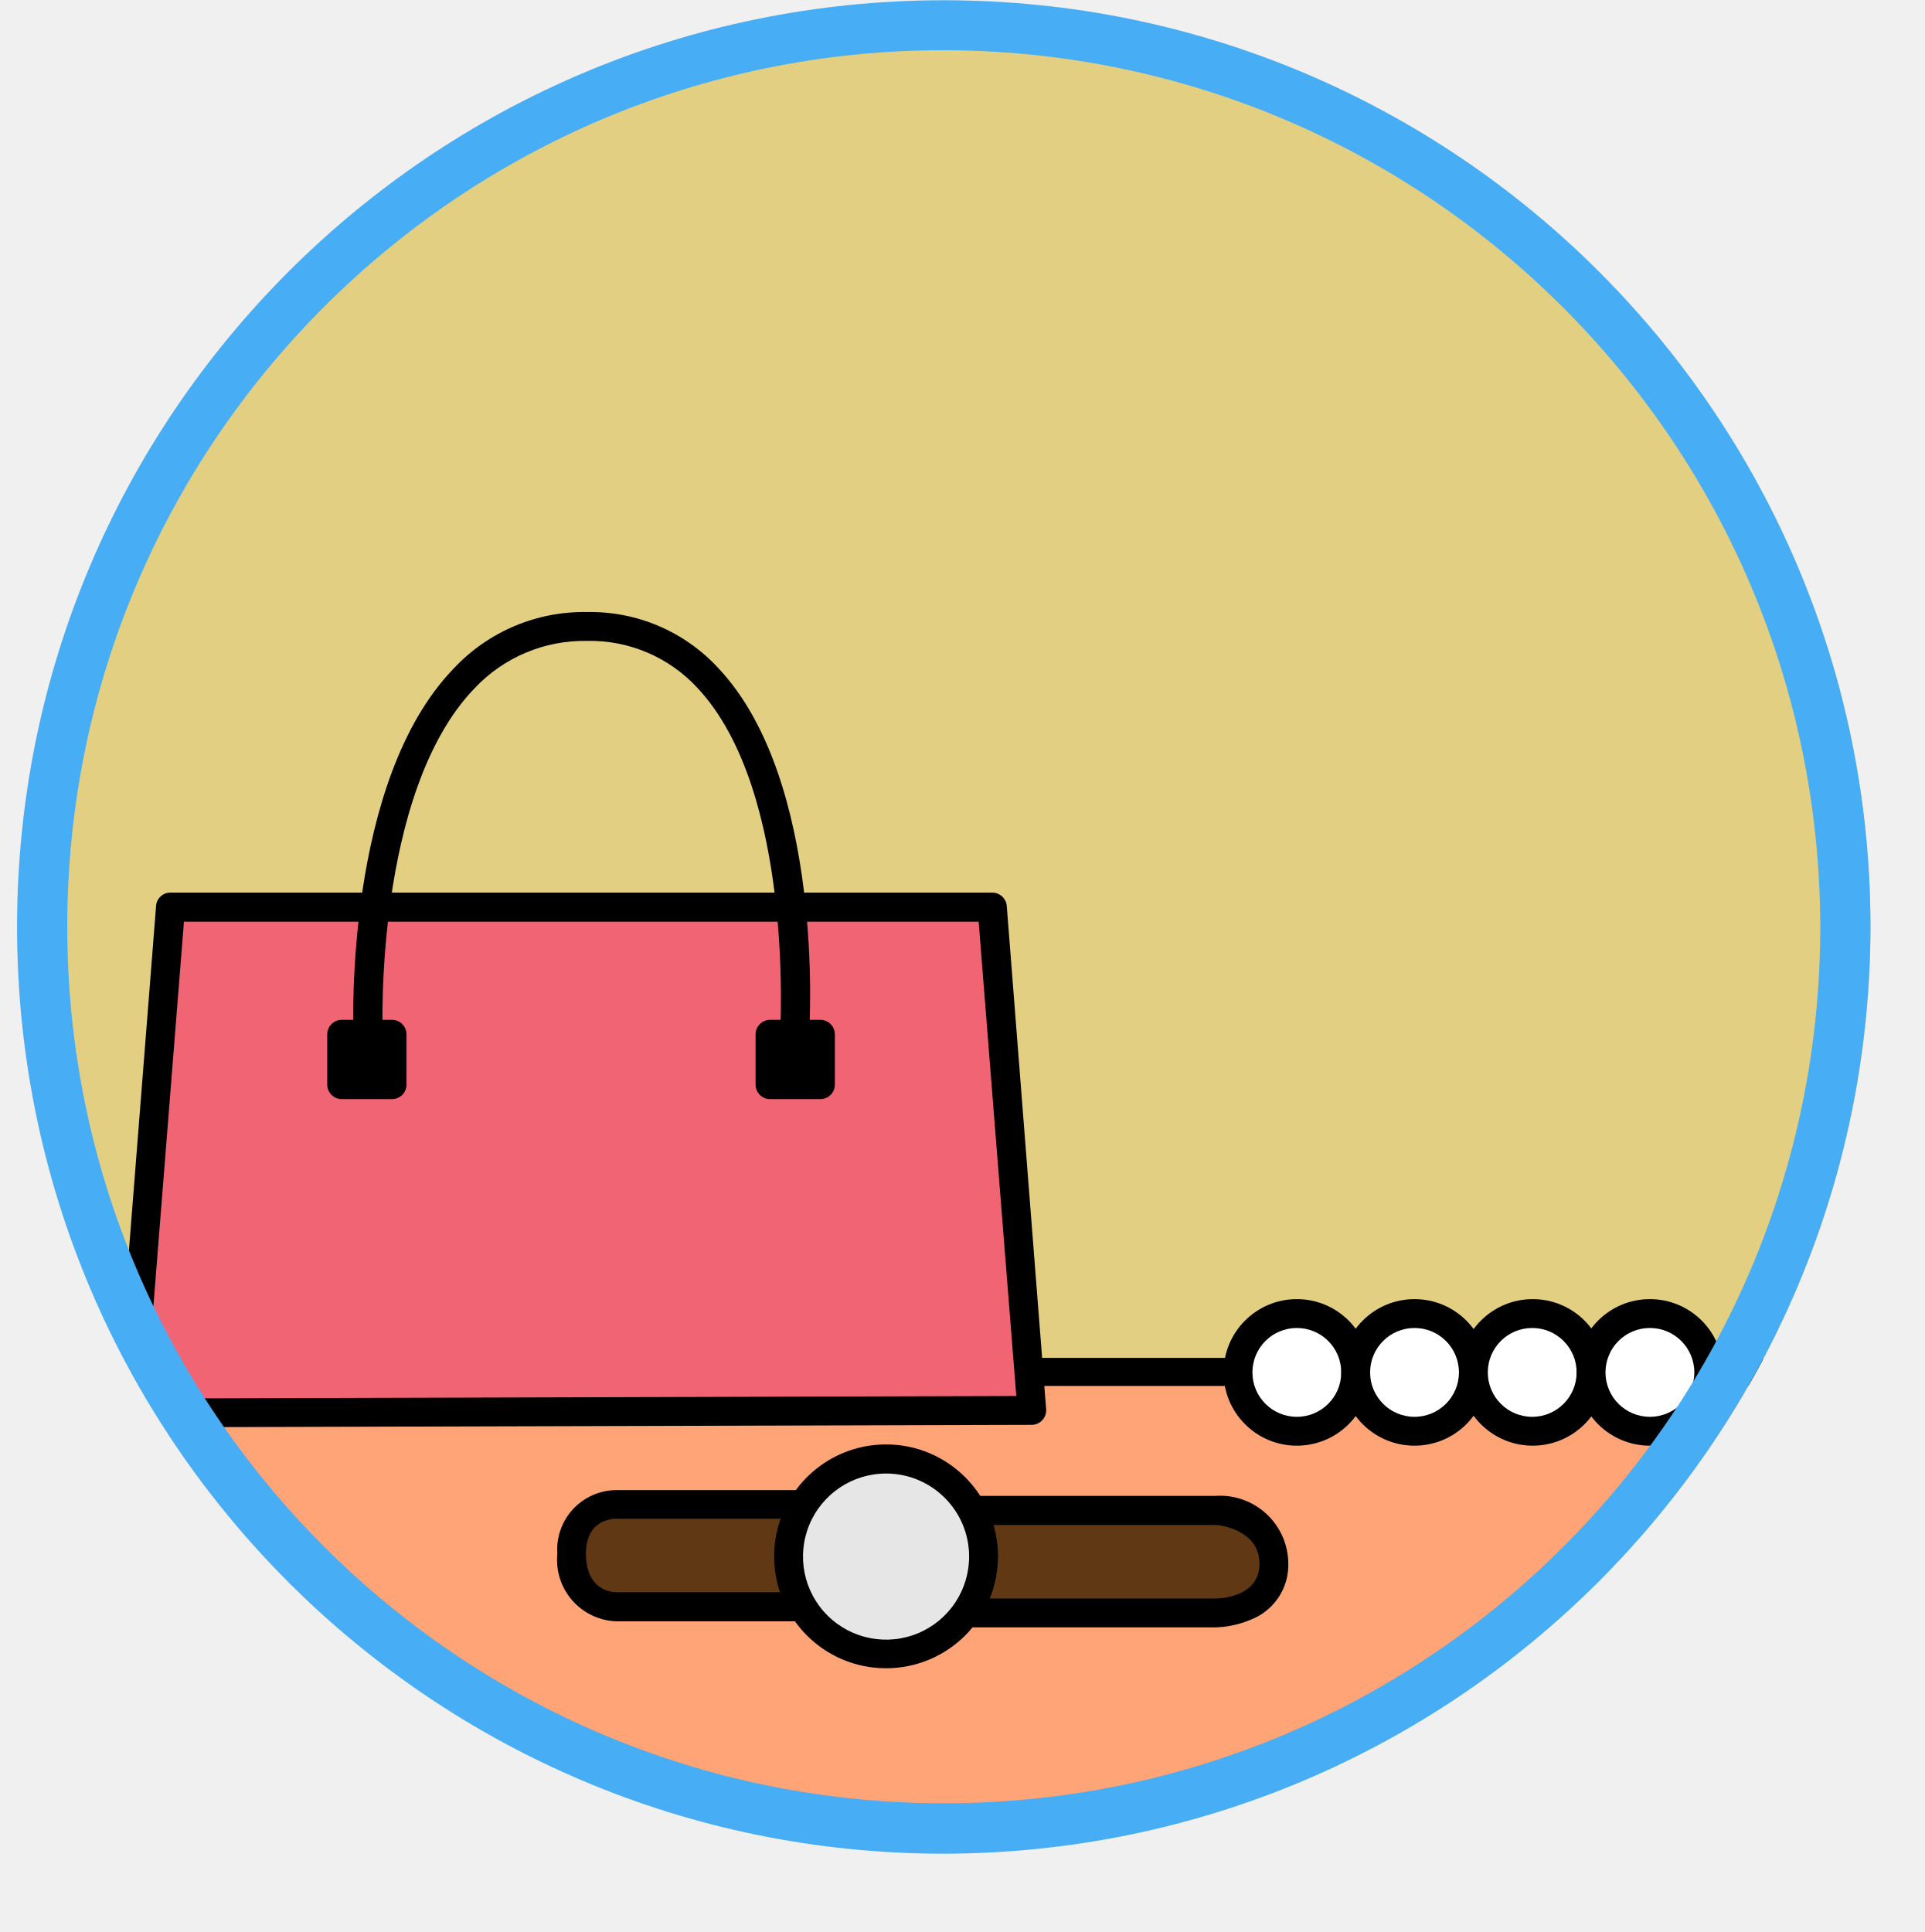
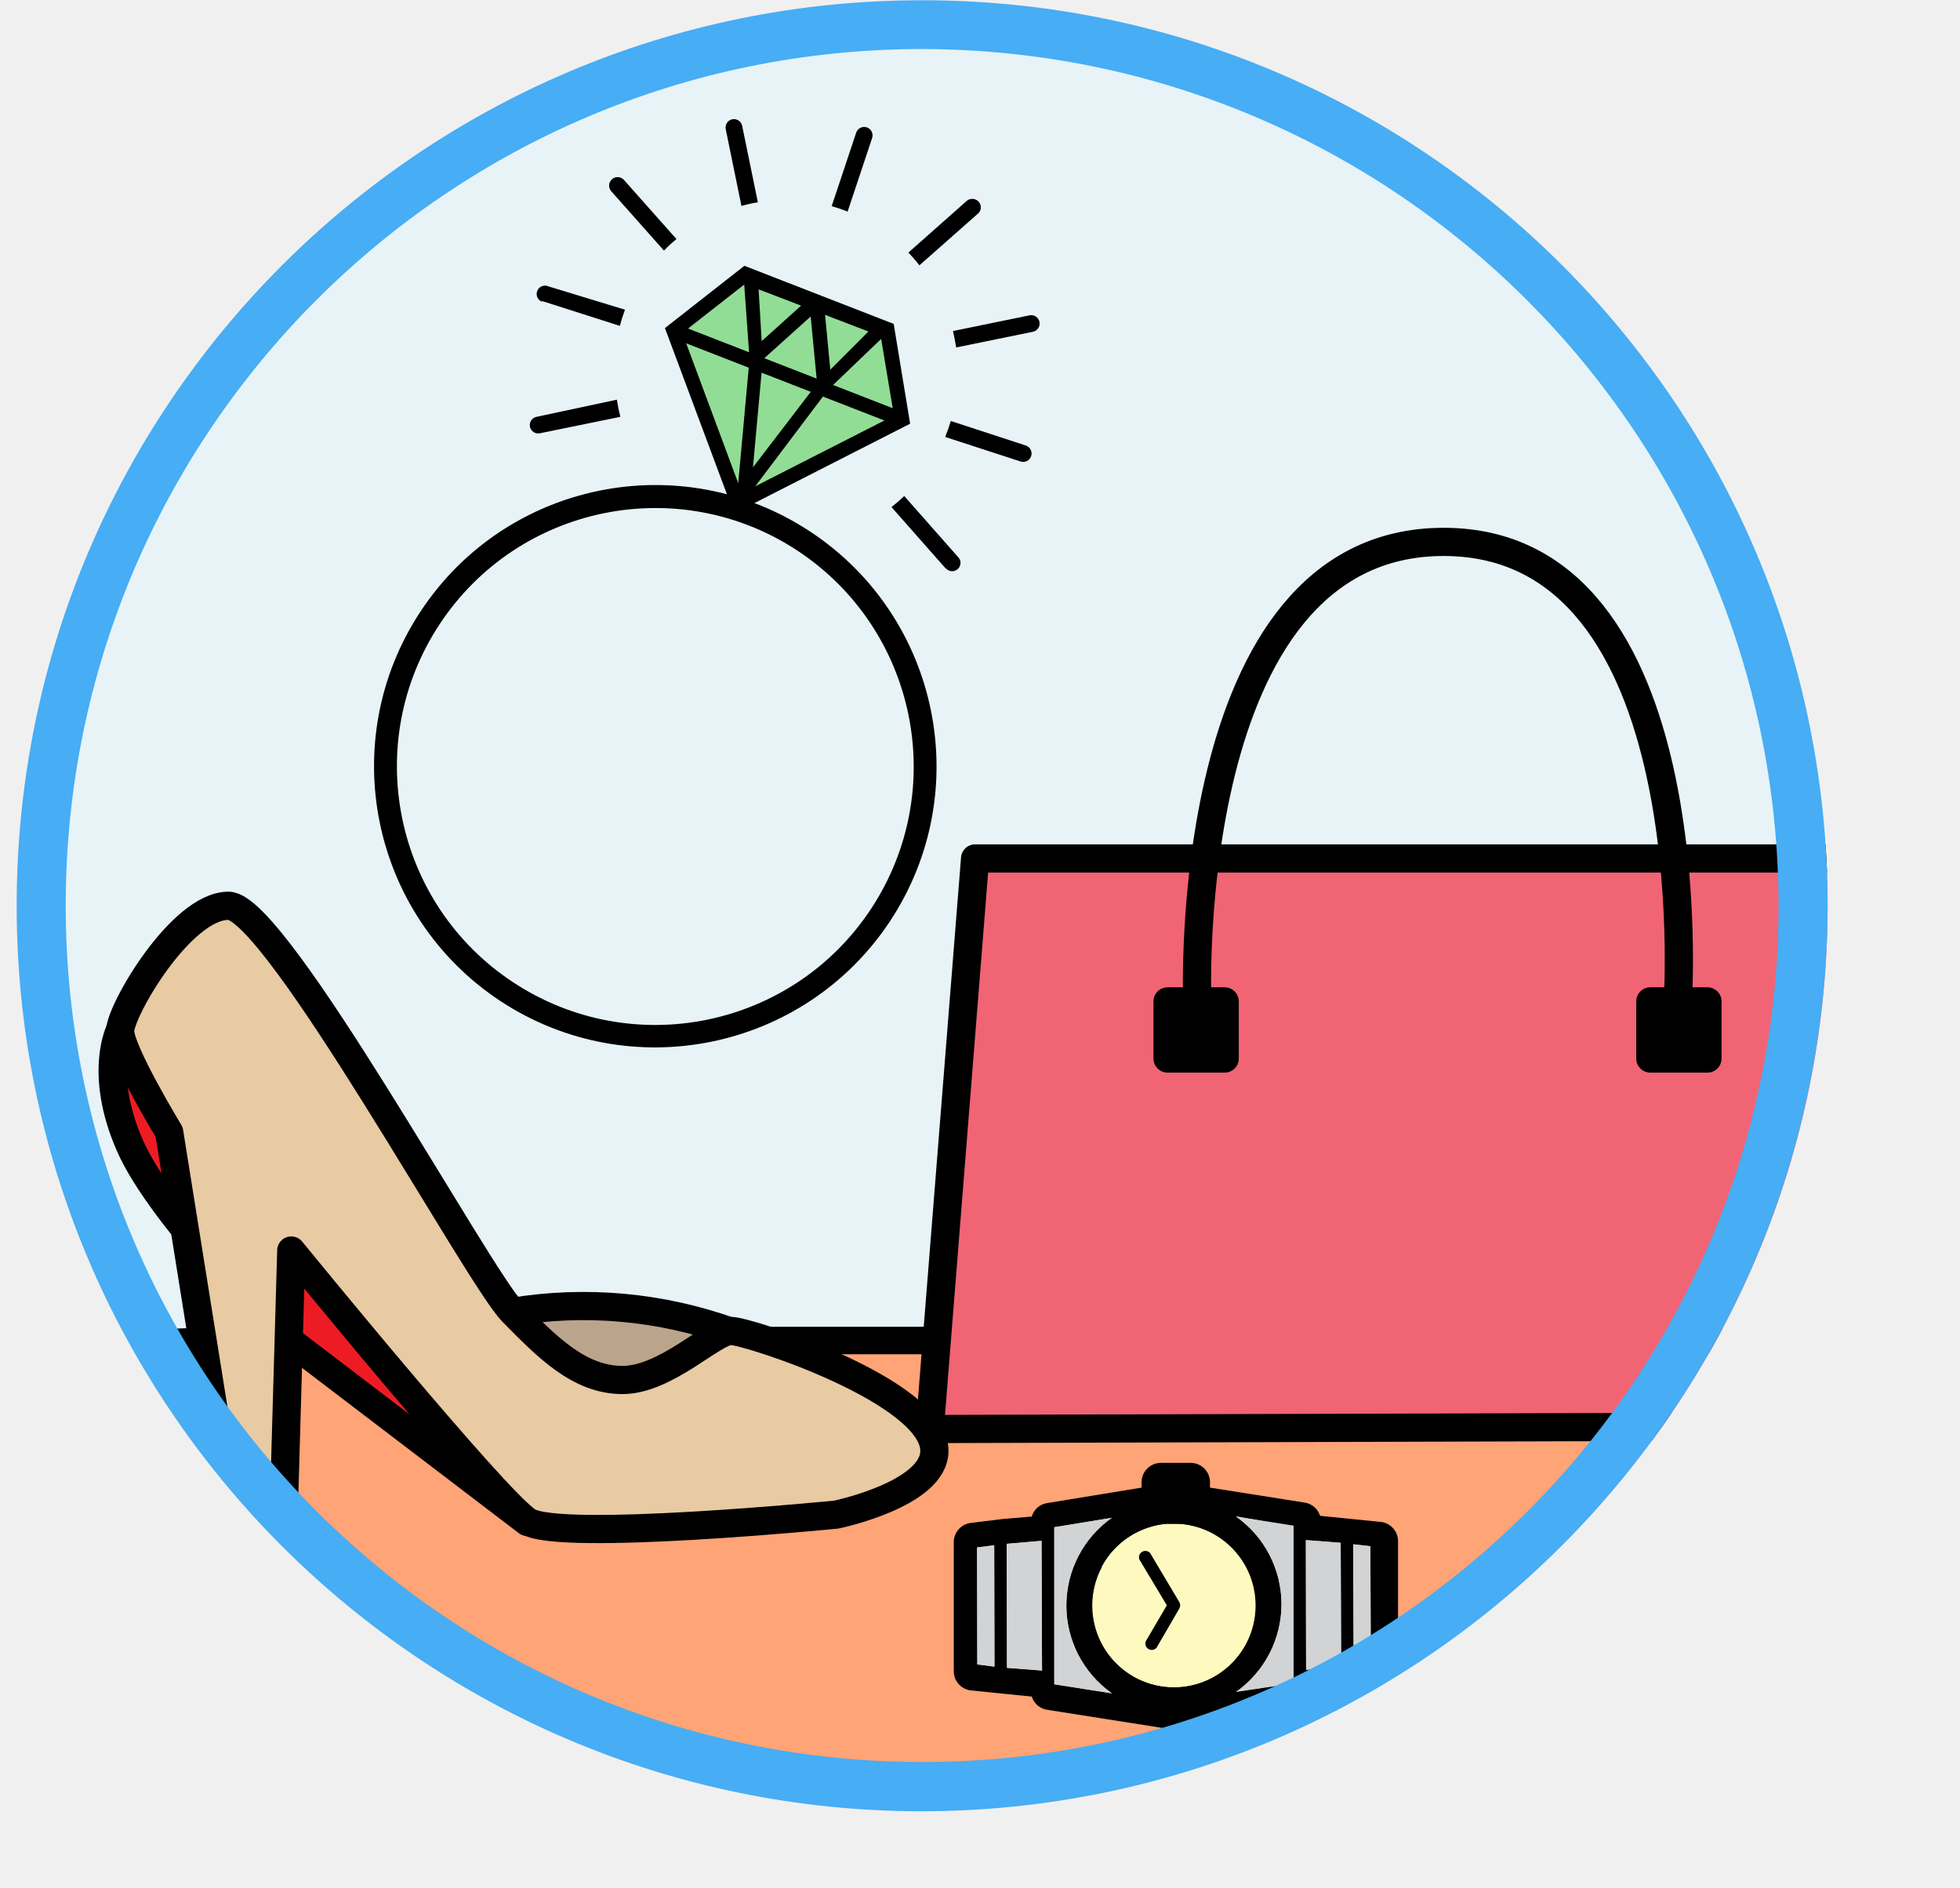
- <svg xmlns="http://www.w3.org/2000/svg" viewBox="0 0 76.69 76.99">
+ <svg xmlns="http://www.w3.org/2000/svg" viewBox="0 0 79.94 76.99">
  <defs>
-     <style>.cls-1{fill:none;}.cls-2{clip-path:url(#clip-path);}.cls-3{fill:#e2cf81;}.cls-4{fill:#ffa476;}.cls-5{fill:#f16474;}.cls-6{fill:#603813;}.cls-7{fill:#e6e6e6;}.cls-8{fill:#fff;}.cls-9{fill:#47adf4;}</style>
+     <style>.cls-1,.cls-12,.cls-6{fill:none;}.cls-2{clip-path:url(#clip-path);}.cls-3{fill:#e7f3f7;}.cls-4{fill:#ffa476;}.cls-5{fill:#f16474;}.cls-10,.cls-12,.cls-5,.cls-6,.cls-7,.cls-8,.cls-9{stroke:#000;}.cls-10,.cls-5,.cls-7,.cls-8,.cls-9{stroke-linejoin:round;}.cls-10,.cls-5,.cls-6,.cls-7,.cls-8,.cls-9{stroke-width:1.15px;}.cls-10,.cls-6,.cls-7,.cls-8,.cls-9{stroke-linecap:round;}.cls-12,.cls-6{stroke-miterlimit:10;}.cls-8{fill:#baa48c;}.cls-9{fill:#ed1c24;}.cls-10{fill:#e8caa3;}.cls-11{fill:#fefabf;}.cls-13{fill:#fff;}.cls-14{fill:#d1d3d4;}.cls-15{fill:#92dd96;}.cls-16{fill:#ed5b69;}.cls-17{fill:#47adf4;}</style>
    <clipPath id="clip-path">
      <circle class="cls-1" cx="37.74" cy="36.93" r="36.8" />
    </clipPath>
  </defs>
  <g id="Calque_2" data-name="Calque 2">
    <g id="Calque_3" data-name="Calque 3">
      <g class="cls-2">
        <rect class="cls-3" y="0.47" width="76.69" height="54.2" />
        <rect class="cls-4" x="1.62" y="54.8" width="72.25" height="22.19" />
        <line class="cls-1" x1="12.16" y1="29.76" x2="12.16" y2="54.4" />
        <line class="cls-1" x1="73.11" y1="54.67" x2="9.8" y2="54.67" />
        <line class="cls-1" x1="73.39" y1="54.67" x2="69.41" y2="54.67" />
        <line class="cls-1" x1="6.15" y1="54.67" x2="2.17" y2="54.67" />
        <path d="M3.22,54.67c0-.31,3.55-.56,7.92-.56H67.55c4.38,0,7.92.25,7.92.56s-3.55.56-7.92.56H11.14C6.77,55.23,3.22,55,3.22,54.67Z" />
-         <polygon class="cls-5" points="5.2 56.31 6.79 36.15 39.55 36.15 41.12 56.21 5.2 56.31" />
-         <path d="M5.2,56.89a.58.58,0,0,1-.57-.62L6.22,36.1a.57.57,0,0,1,.57-.53H39.55a.58.58,0,0,1,.57.53l1.57,20.06a.58.58,0,0,1-.57.62l-35.92.1ZM7.33,36.73l-1.51,19,34.68-.1L39,36.73Z" />
-         <path d="M14.65,41.78a.57.57,0,0,1-.57-.55c0-.41-.35-10.09,4-14.59a7.1,7.1,0,0,1,5.31-2.25,6.93,6.93,0,0,1,5.25,2.25c4.22,4.5,3.63,14.2,3.6,14.61a.58.58,0,0,1-1.15-.08c0-.1.58-9.61-3.29-13.75a5.82,5.82,0,0,0-4.41-1.88,6,6,0,0,0-4.48,1.89c-4,4.15-3.67,13.65-3.66,13.75a.57.57,0,0,1-.55.6Z" />
-         <rect x="13.6" y="41.21" width="2.02" height="2.02" />
-         <path d="M15.62,43.8h-2a.58.58,0,0,1-.58-.58v-2a.58.58,0,0,1,.58-.58h2a.58.58,0,0,1,.58.58v2A.58.58,0,0,1,15.62,43.8Zm-1.45-1.15H15v-.87h-.87Z" />
-         <rect x="30.67" y="41.21" width="2.02" height="2.02" />
-         <path d="M32.69,43.8h-2a.58.58,0,0,1-.58-.58v-2a.58.58,0,0,1,.58-.58h2a.58.58,0,0,1,.58.58v2A.58.58,0,0,1,32.69,43.8Zm-1.45-1.15h.87v-.87h-.87Z" />
-         <path class="cls-6" d="M32.18,64V59.95H24.57a1.81,1.81,0,0,0-1.78,2A1.87,1.87,0,0,0,24.57,64Z" />
-         <path d="M32.18,64.61H24.57a2.45,2.45,0,0,1-2.36-2.69,2.37,2.37,0,0,1,2.36-2.54h7.61a.58.58,0,0,1,.58.58V64a.58.58,0,0,1-.58.58Zm-7.62-4.09c-.28,0-1.21.12-1.21,1.39,0,1.5,1.08,1.54,1.21,1.54h7V60.52Z" />
-         <path class="cls-6" d="M38.5,60.19v4.09h9.93s2.33,0,2.33-2-2.33-2.12-2.33-2.12Z" />
-         <path d="M48.44,64.85H38.51a.58.58,0,0,1-.58-.58V60.19a.58.58,0,0,1,.58-.58h9.93a2.72,2.72,0,0,1,2.9,2.69,2.34,2.34,0,0,1-1.51,2.25A3.87,3.87,0,0,1,48.44,64.85ZM39.08,63.7h9.36c.18,0,1.75-.05,1.75-1.39s-1.57-1.54-1.75-1.54H39.08Z" />
-         <circle class="cls-7" cx="35.31" cy="62.03" r="3.88" />
-         <path d="M35.31,66.48A4.46,4.46,0,1,1,39.77,62,4.46,4.46,0,0,1,35.31,66.48Zm0-7.76A3.31,3.31,0,1,0,38.62,62,3.31,3.31,0,0,0,35.31,58.72Z" />
-         <circle class="cls-8" cx="51.68" cy="54.69" r="2.35" />
-         <path d="M51.68,57.61a2.92,2.92,0,1,1,2.92-2.92A2.92,2.92,0,0,1,51.68,57.61Zm0-4.69a1.77,1.77,0,1,0,1.77,1.77A1.77,1.77,0,0,0,51.68,52.92Z" />
-         <circle class="cls-8" cx="56.37" cy="54.69" r="2.35" />
-         <path d="M56.37,57.61a2.92,2.92,0,1,1,2.92-2.92A2.92,2.92,0,0,1,56.37,57.61Zm0-4.69a1.77,1.77,0,1,0,1.77,1.77A1.77,1.77,0,0,0,56.37,52.92Z" />
-         <circle class="cls-8" cx="61.06" cy="54.69" r="2.35" />
-         <path d="M61.06,57.61A2.92,2.92,0,1,1,64,54.69,2.92,2.92,0,0,1,61.06,57.61Zm0-4.69a1.77,1.77,0,1,0,1.77,1.77A1.77,1.77,0,0,0,61.06,52.92Z" />
-         <circle class="cls-8" cx="65.75" cy="54.69" r="2.35" />
-         <path d="M65.75,57.61a2.92,2.92,0,1,1,2.92-2.92A2.92,2.92,0,0,1,65.75,57.61Zm0-4.69a1.77,1.77,0,1,0,1.77,1.77A1.77,1.77,0,0,0,65.75,52.92Z" />
+         <polygon class="cls-5" points="37.92 58.28 39.77 35.01 77.55 35.01 79.36 58.16 37.92 58.28" />
+         <path class="cls-6" d="M48.83,40.84s-.74-18.74,10.05-18.74,9.55,18.74,9.55,18.74" />
+         <rect class="cls-7" x="47.62" y="40.84" width="2.33" height="2.33" />
+         <rect class="cls-7" x="67.31" y="40.84" width="2.33" height="2.33" />
+         <path class="cls-8" d="M20.9,53.5a17.83,17.83,0,0,1,8.91.81C31,54.55,27,59.42,27,59.42l-7-2.51S15.56,54.22,20.9,53.5Z" />
+         <path class="cls-9" d="M11.41,54.37l10.1,7.7L10.87,45,4.9,42S4,43.74,5.29,46.7,11.41,54.37,11.41,54.37Z" />
+         <path class="cls-10" d="M9.4,61.78,6.9,46.17s-2-3.29-2-4.12,2.48-5.11,4.42-5.11S19.51,52.09,20.9,53.5s2.71,2.78,4.49,2.78,3.7-2,4.42-2,8.3,2.47,8.3,4.89c0,1.77-4,2.6-4,2.6s-11.26,1.11-12.58.28S11.88,51,11.88,51l-.31,10.78Z" />
+         <circle class="cls-11" cx="47.85" cy="65.48" r="3.87" transform="translate(-7.75 6.44) rotate(-7.13)" />
+         <path class="cls-12" d="M50.41,69" />
+         <polygon points="48.75 61.65 47.86 61.51 46.98 61.66 46.98 60.16 48.75 60.15 48.75 61.65" />
+         <path d="M51.75,67.57a4.41,4.41,0,1,1-4.12-6.5h.44a4.4,4.4,0,0,1,3.68,6.5Zm-6.81-3.7a3.34,3.34,0,0,0-.41,1.61h0A3.34,3.34,0,1,0,48,62.14h-.39A3.31,3.31,0,0,0,44.94,63.87Z" />
+         <path class="cls-13" d="M47.66,61.61h0Z" />
+         <path d="M48.07,62.14h-.41l0-1.07h.47Z" />
+         <path class="cls-13" d="M47.64,61.1h0Z" />
+         <path d="M48.09,61.63h-.44l0-1.07h.49Z" />
+         <path d="M47,60.44v.68l-4.31.71a.26.26,0,0,0-.21.25v.26l-1.7.14h0l-1.21.16a.26.26,0,0,0-.22.25v5.23a.25.25,0,0,0,.22.25l1.21.15h0l1.7.13v.26a.26.26,0,0,0,.22.25l5.13.81h.08l5.13-.84a.26.26,0,0,0,.21-.25v-.26l1.7-.14h0l1.21-.16a.26.26,0,0,0,.22-.25V62.84a.26.26,0,0,0-.22-.25L55,62.43h0l-1.7-.13V62a.25.25,0,0,0-.22-.25l-4.31-.68v-.68a.25.25,0,0,0-.26-.25H47.25A.25.25,0,0,0,47,60.44Zm.66,1.17h.41a3.87,3.87,0,1,1-.41,0Zm.56-.92V61l-.31,0h-.08l-.31.05v-.34Z" />
+         <path d="M56.85,68.44a.8.8,0,0,1-.59.41l-1.42.22,0,0-1,.08a.79.79,0,0,1-.62.55l-5.37.84-5.14-.81a.78.78,0,0,1-.63-.54l-2.49-.25a.79.79,0,0,1-.69-.78V62.89a.79.79,0,0,1,.69-.78l1.3-.16,1.19-.1a.77.77,0,0,1,.63-.55l3.85-.63v-.22a.79.79,0,0,1,.79-.79h1.21a.79.79,0,0,1,.79.79v.22l3.86.61a.78.78,0,0,1,.63.54l2.49.25a.79.79,0,0,1,.69.78l0,5.22A.79.79,0,0,1,56.85,68.44Zm-1.77-.51.8-.11V63.08l-1-.12-2.2-.17v-.52l-2.23-.35A4.4,4.4,0,0,1,51,68.58a4.55,4.55,0,0,1-.5.44l2.24-.37v-.52Zm-2.35,1h0Zm-7.8-5A3.34,3.34,0,1,0,48,62.14h-.36A3.34,3.34,0,0,0,44.94,63.88Zm8-1.56h0ZM43,68.67l2.23.35a4.58,4.58,0,0,1-.49-.43,4.41,4.41,0,0,1,.47-6.65L43,62.31v.52l-3.15.3v4.74L41,68l2.08.16Zm0,.24h0Zm-.25-6.56h0Zm-2.91.54h0Zm-.24.28h0Z" />
+         <path class="cls-14" d="M50.41,69l2.35-.38v-.28l0-5.84v-.28l-2.35-.37a4.38,4.38,0,0,1,0,7.16" />
+         <polygon class="cls-14" points="41.07 68.02 42.5 68.13 42.48 62.84 41.06 62.96 41.07 68.02" />
+         <polygon class="cls-14" points="39.86 67.88 40.56 67.97 40.55 63.02 39.85 63.11 39.86 67.88" />
+         <polygon class="cls-14" points="55.89 63.06 55.19 62.98 55.21 67.93 55.91 67.84 55.89 63.06" />
+         <polygon class="cls-14" points="54.68 62.92 53.26 62.81 53.27 68.1 54.7 67.98 54.68 62.92" />
+         <path class="cls-14" d="M43.49,65.48a4.38,4.38,0,0,1,1.85-3.58L43,62.29v.28l0,5.84v.28l2.35.37A4.38,4.38,0,0,1,43.49,65.48Z" />
+         <polygon class="cls-14" points="39.86 67.88 39.85 63.11 40.55 63.02 40.56 67.97 39.86 67.88" />
+         <polygon class="cls-14" points="41.07 68.02 41.06 62.96 42.48 62.84 42.5 68.13 41.07 68.02" />
+         <path class="cls-14" d="M43,68.69V68.4l0-5.84v-.28l2.35-.38a4.38,4.38,0,0,0,0,7.16Z" />
+         <polygon class="cls-14" points="55.89 63.06 55.91 67.84 55.21 67.93 55.19 62.98 55.89 63.06" />
+         <polygon class="cls-14" points="54.68 62.92 54.7 67.98 53.27 68.1 53.26 62.81 54.68 62.92" />
+         <path class="cls-14" d="M52.74,62.26v.28l0,5.84v.28L50.41,69a4.38,4.38,0,0,0,0-7.16Z" />
+         <path d="M46.91,63.34l1.19,2a.26.26,0,0,1,0,.26l-.93,1.6a.26.26,0,0,1-.44-.26l.86-1.47L46.47,63.6a.26.26,0,0,1,.44-.26Z" />
+         <polygon class="cls-15" points="36.8 17.11 30.11 20.52 27.48 13.48 30.42 11.17 36.19 13.42 36.8 17.11" />
+         <path d="M29.94,20.94l-2.82-7.56,3.24-2.54,6.09,2.37.67,4.07Zm-2.11-7.36,2.43,6.53,6.2-3.16-.55-3.3-5.46-2.12Z" />
+         <polygon class="cls-15" points="30.32 19.98 30.8 14.64 30.6 11.39 35.91 13.46 33.57 15.72 30.32 19.98" />
+         <path d="M30,20.9l.57-6.26L30.31,11l6.1,2.37L33.77,15.9Zm.94-9.1.17,2.86-.4,4.4,2.71-3.54,2-2Z" />
+         <line class="cls-16" x1="27.48" y1="13.48" x2="36.8" y2="17.11" />
+         <rect x="31.84" y="10.29" width="0.59" height="10" transform="translate(6.23 39.7) rotate(-68.73)" />
+         <line class="cls-16" x1="30.63" y1="14.7" x2="33.31" y2="12.3" />
+         <rect x="30.17" y="13.2" width="3.6" height="0.59" transform="translate(-0.82 24.86) rotate(-42)" />
+         <line class="cls-16" x1="33.31" y1="12.3" x2="33.65" y2="15.88" />
+         <rect x="33.18" y="12.29" width="0.59" height="3.6" transform="translate(-1.19 3.25) rotate(-5.46)" />
+         <path d="M20.4,40.82a11.47,11.47,0,1,1,15.9-3.25A11.49,11.49,0,0,1,20.4,40.82ZM32.53,22.46a10.54,10.54,0,1,0,3,14.6A10.55,10.55,0,0,0,32.53,22.46Z" />
+         <path d="M35.57,5.63a.34.34,0,1,0-.65-.22l-1,3q.33.09.65.22Z" />
+         <path d="M39.9,8.7a.34.34,0,0,0,0-.49.35.35,0,0,0-.49,0l-2.36,2.09q.24.25.45.52Z" />
+         <path d="M25.16,16.3,21.88,17a.34.34,0,1,0,.14.67L25.3,17Q25.21,16.63,25.16,16.3Z" />
+         <path d="M41.62,18.82a.34.34,0,1,0,.22-.65l-3.06-1q-.1.33-.23.65Z" />
+         <path d="M39,14.17l3.13-.64a.34.34,0,1,0-.14-.67l-3.12.64Q38.94,13.83,39,14.17Z" />
+         <path d="M30.91,8.25l-.64-3.12a.34.34,0,0,0-.67.14l.64,3.13Q30.58,8.3,30.91,8.25Z" />
+         <path d="M38.54,23.15l.07.06a.34.34,0,0,0,.45-.51l-2.18-2.47q-.25.24-.52.45Z" />
+         <path d="M25.45,7.34a.34.34,0,0,0-.52.46l2.15,2.42q.24-.25.51-.47Z" />
+         <path d="M22.37,11.68a.34.34,0,0,0-.3.61l.08,0,3.13,1q.09-.33.21-.66Z" />
      </g>
-       <path class="cls-9" d="M37.61,73.87A36.93,36.93,0,1,1,74.54,36.93,37,37,0,0,1,37.61,73.87ZM37.61,2A34.93,34.93,0,1,0,72.54,36.93,35,35,0,0,0,37.61,2Z" />
+       <path class="cls-17" d="M37.61,73.87A36.93,36.93,0,1,1,74.54,36.93,37,37,0,0,1,37.61,73.87ZM37.61,2A34.93,34.93,0,1,0,72.54,36.93,35,35,0,0,0,37.61,2Z" />
    </g>
  </g>
</svg>
